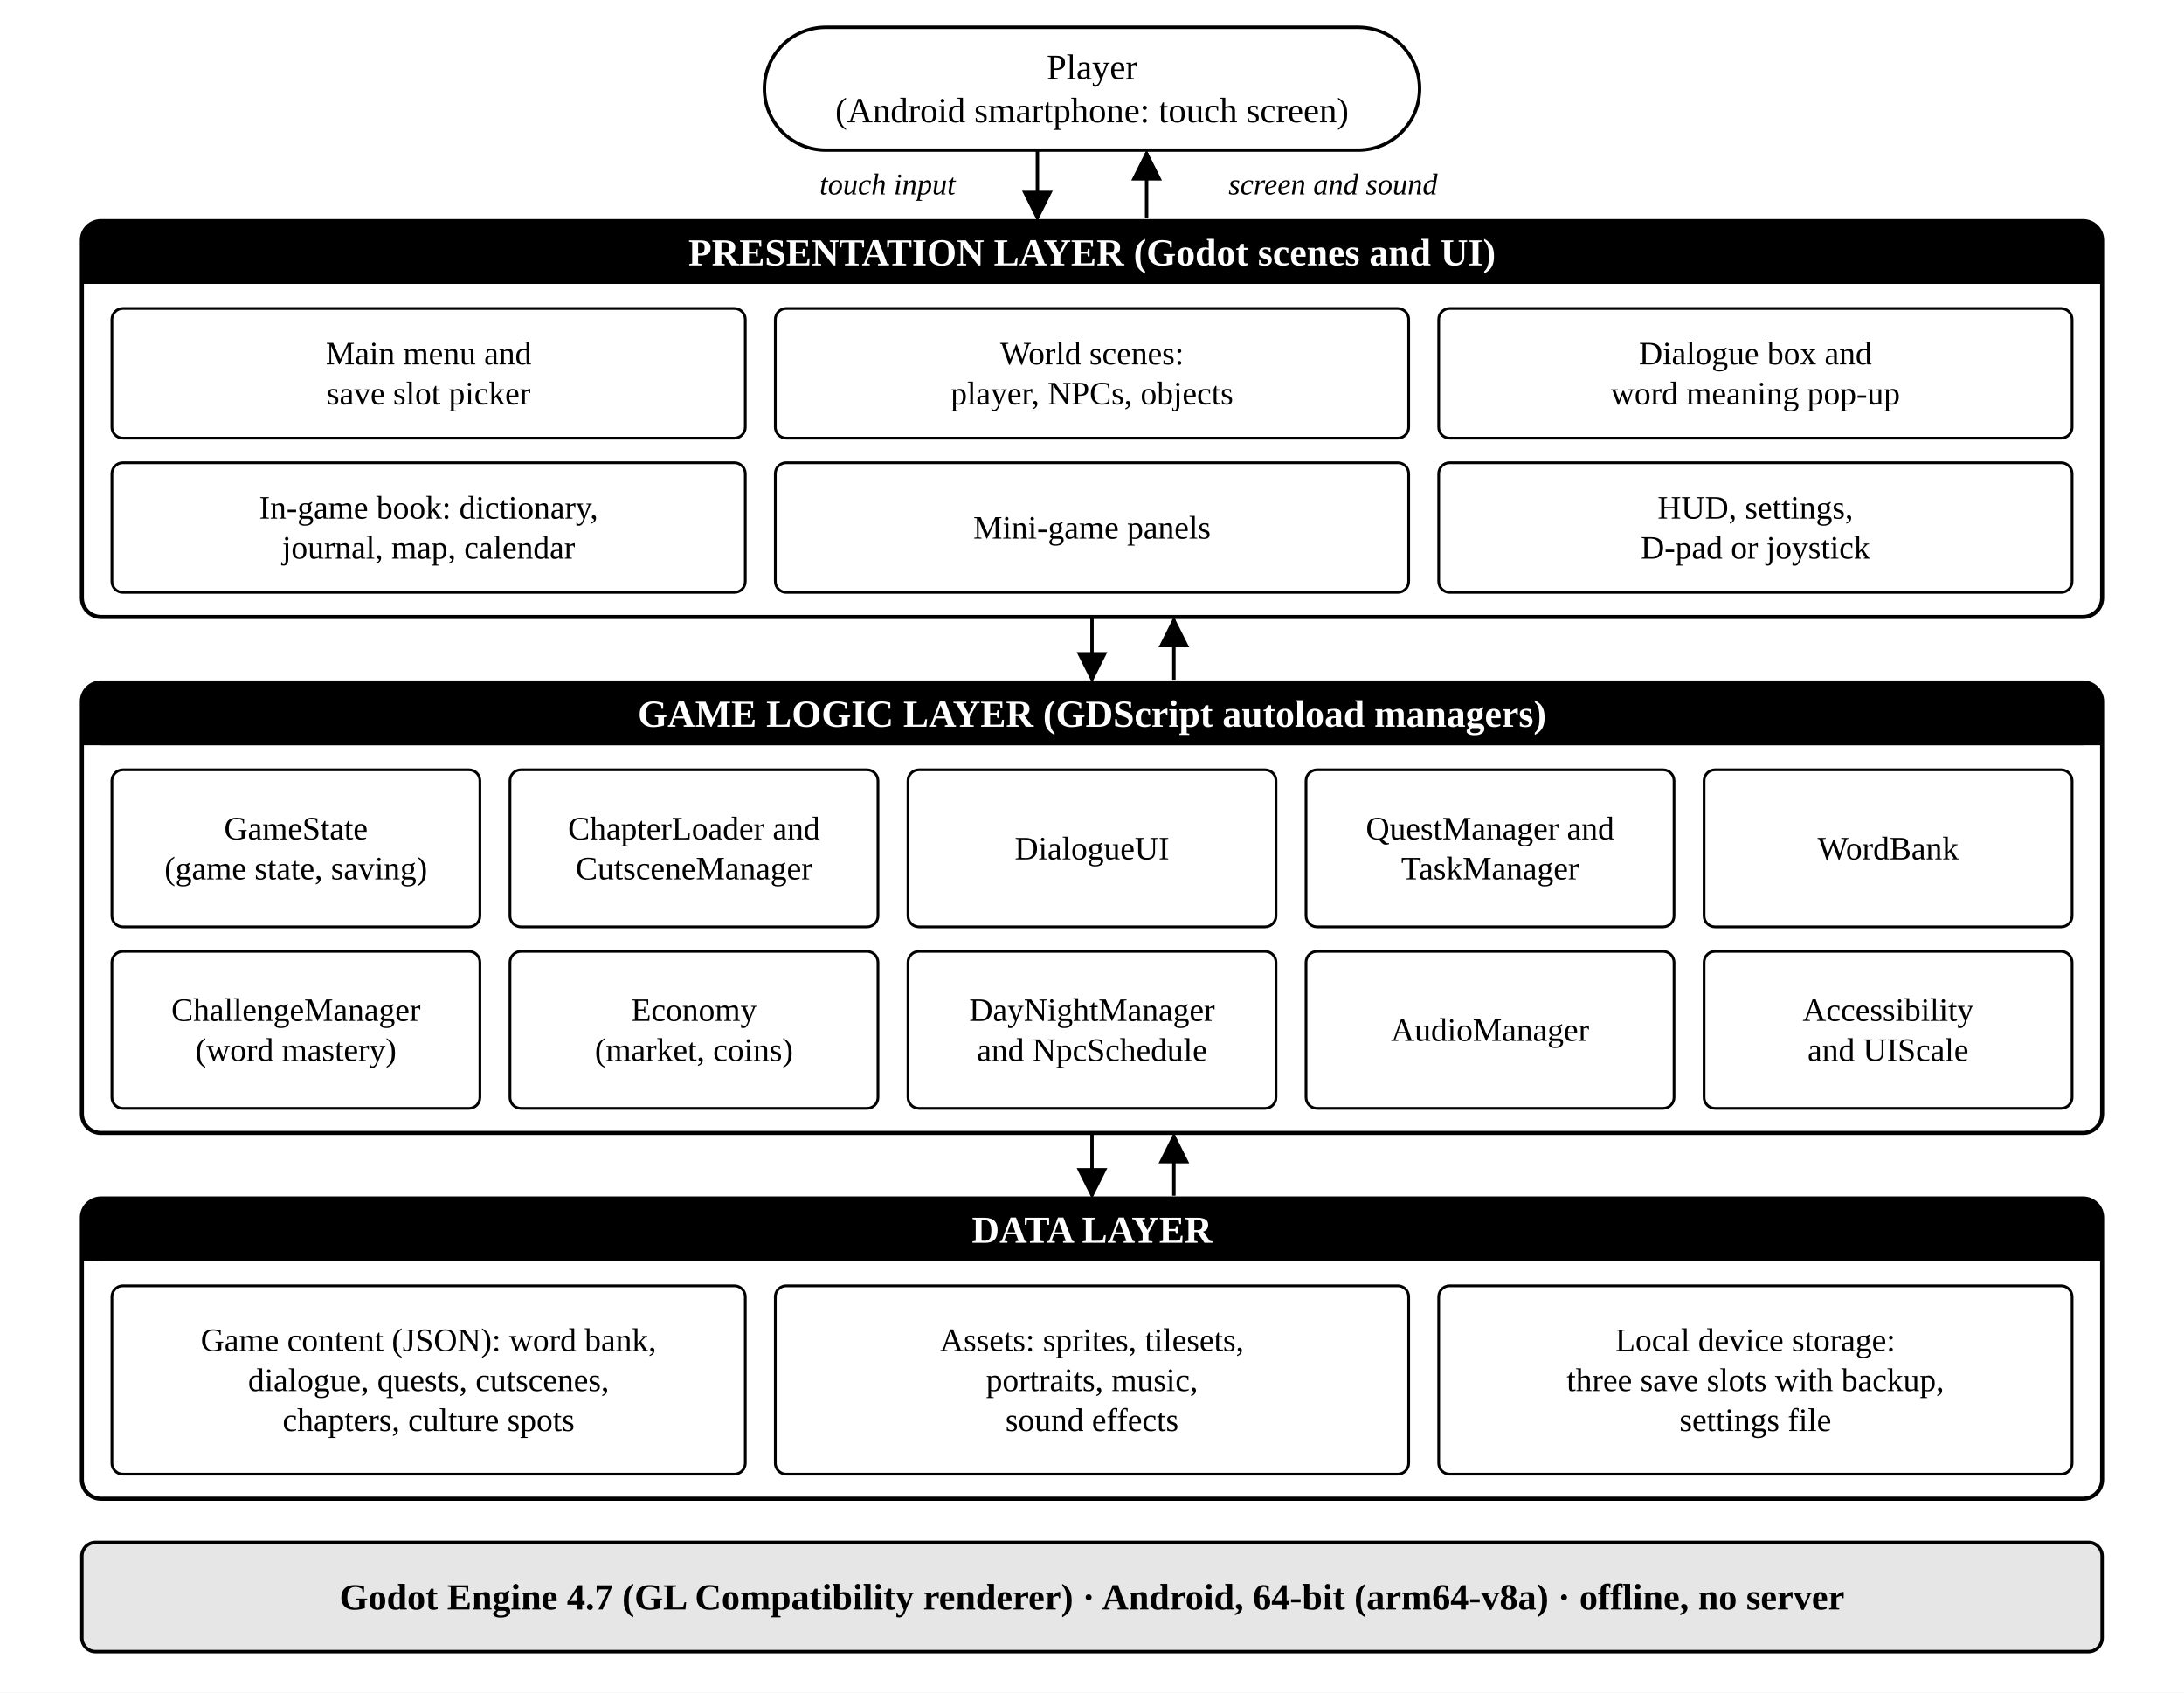
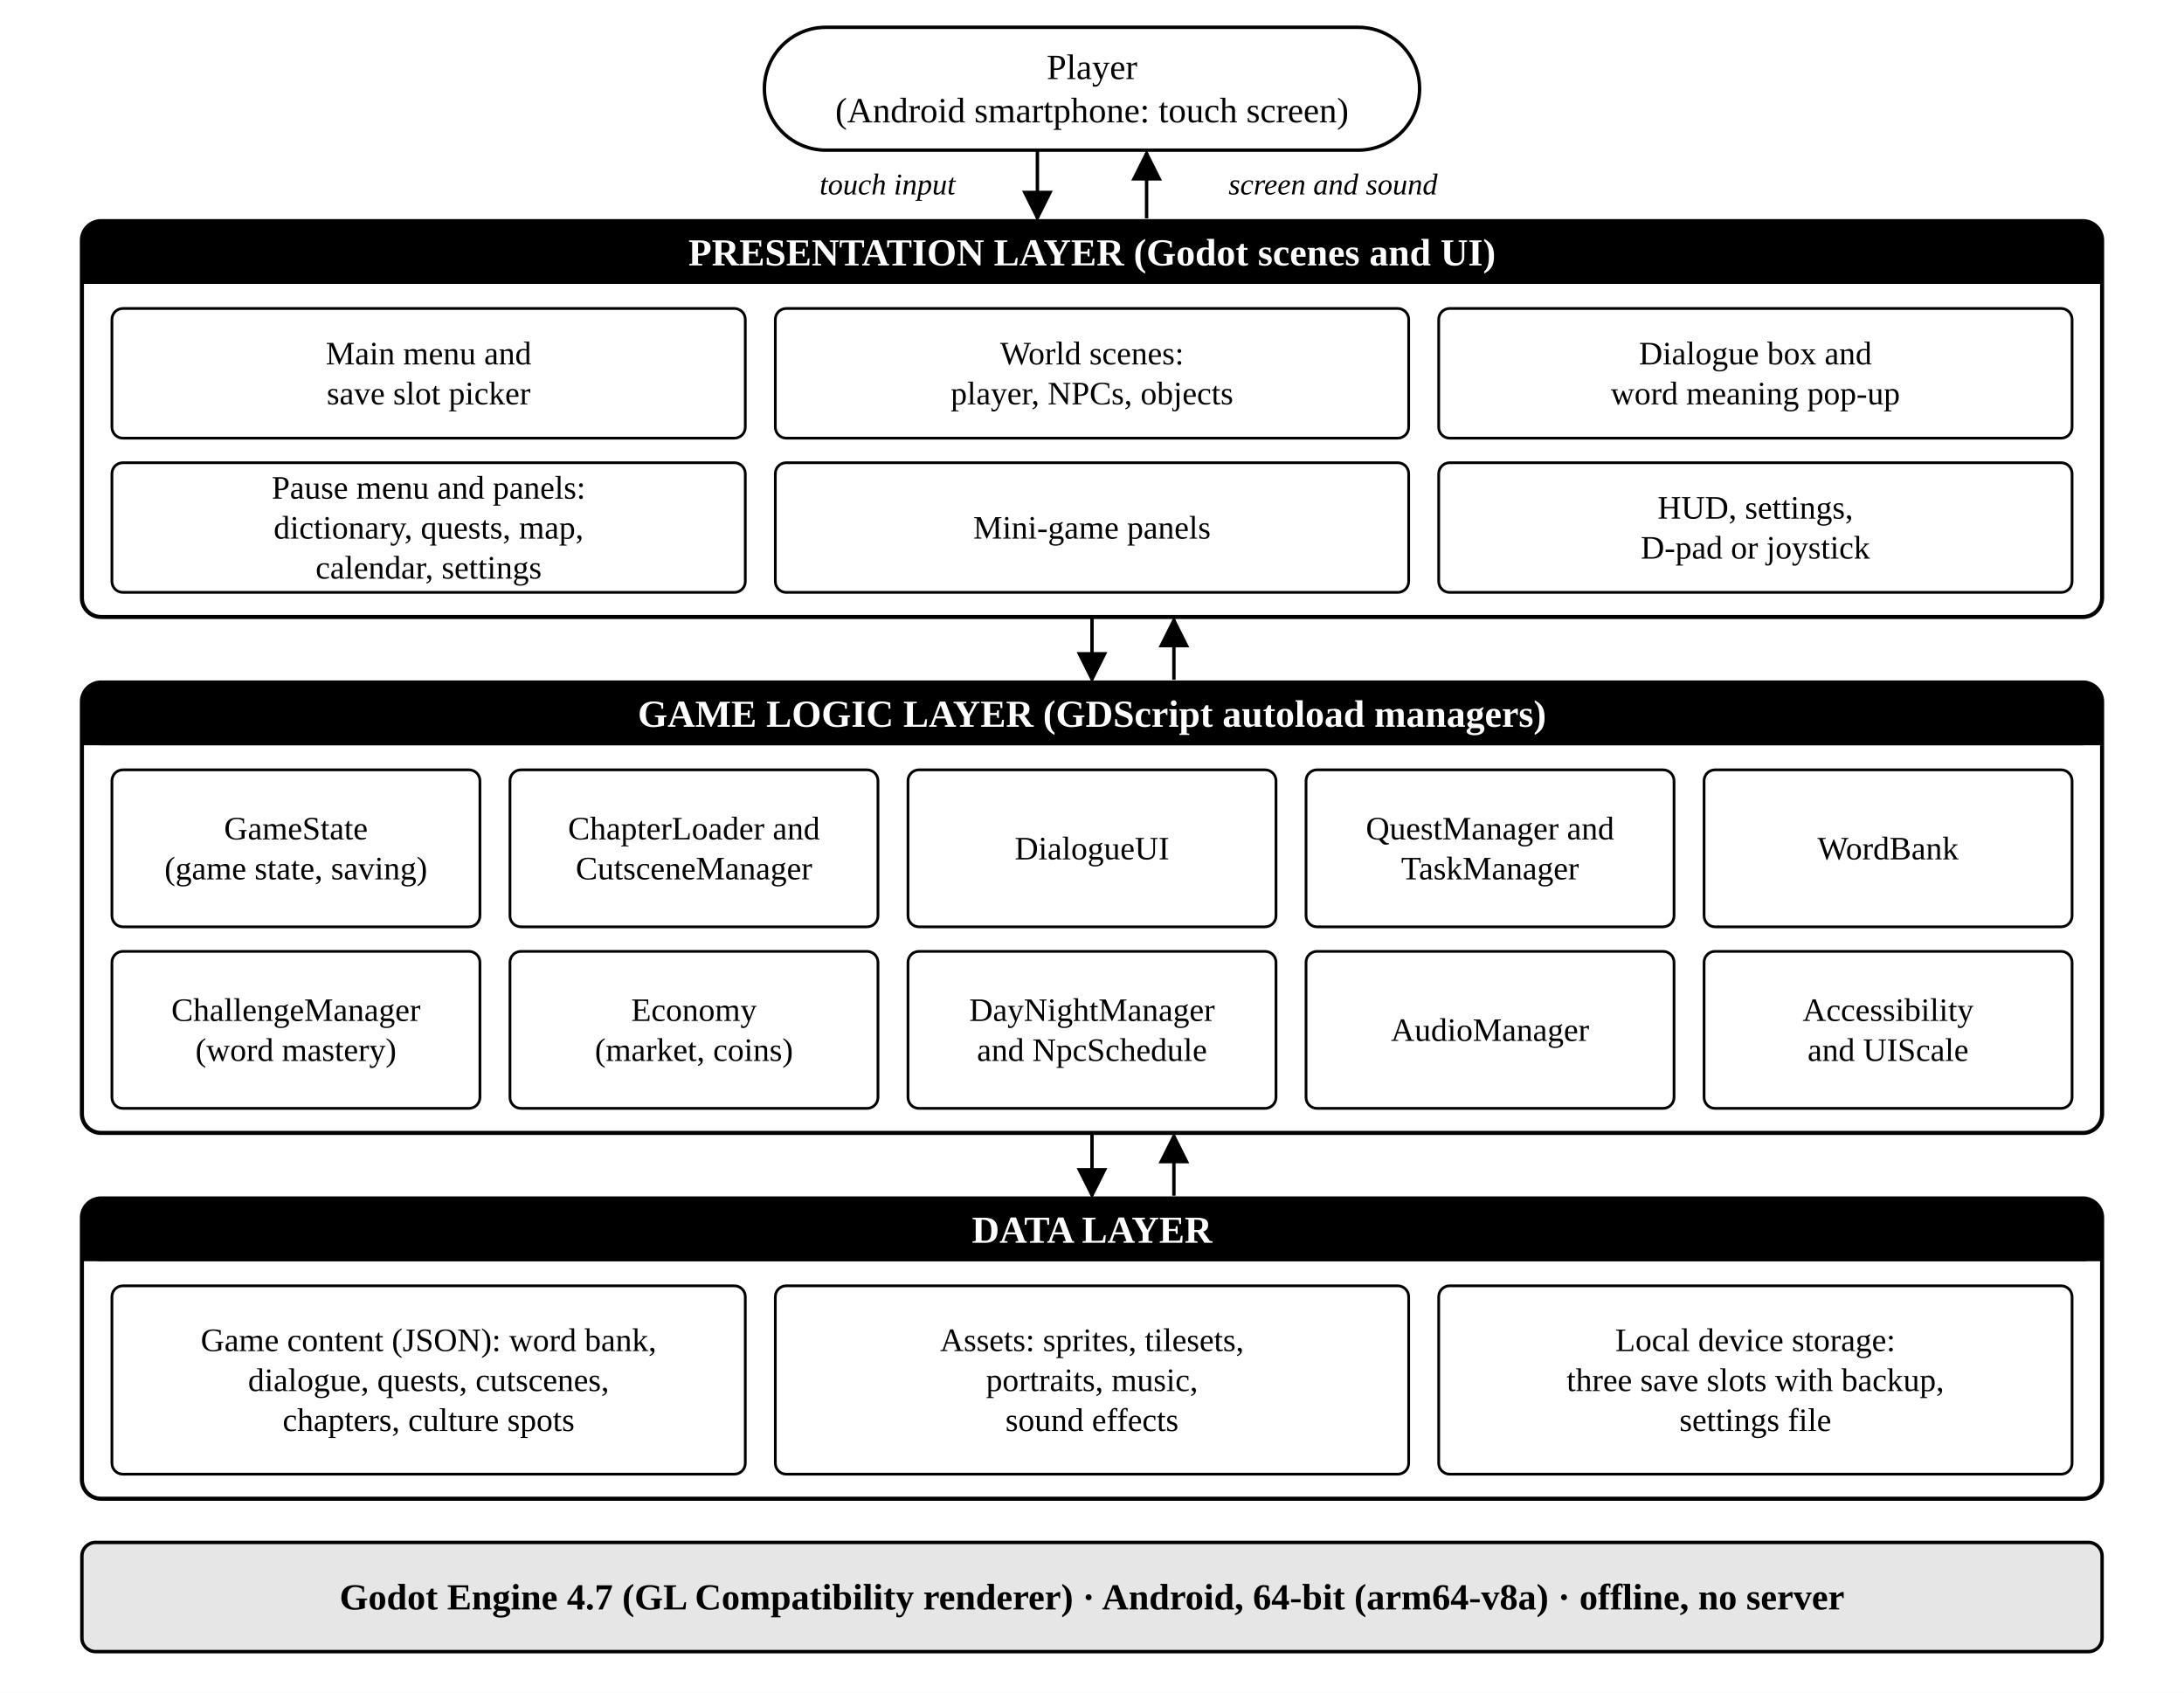
<svg xmlns="http://www.w3.org/2000/svg" width="1600" height="1240" viewBox="0 0 1600 1240" style="font-family:'Times New Roman',Times,serif">
  <rect width="1600" height="1240" fill="#fff" />
  <defs>
    <marker id="ah" viewBox="0 0 10 10" refX="9" refY="5" markerWidth="9" markerHeight="9" orient="auto-start-reverse">
      <path d="M0 0 L10 5 L0 10 z" fill="#000" />
    </marker>
    <marker id="ao" viewBox="0 0 10 10" refX="9" refY="5" markerWidth="10" markerHeight="10" orient="auto">
      <path d="M0 0 L10 5 L0 10" fill="none" stroke="#000" stroke-width="1.5" />
    </marker>
  </defs>
  <rect x="560" y="20" width="480" height="90" rx="45" fill="#fff" stroke="#000" stroke-width="2.5" />
  <text x="800" y="49.14" font-size="26" text-anchor="middle" dominant-baseline="central" fill="#000">Player</text>
  <text x="800" y="80.86" font-size="26" text-anchor="middle" dominant-baseline="central" fill="#000">(Android smartphone: touch screen)</text>
  <path d="M760 110 L760 160" fill="none" stroke="#000" stroke-width="2.5" marker-end="url(#ah)" />
  <path d="M840 160 L840 112" fill="none" stroke="#000" stroke-width="2.5" marker-end="url(#ah)" />
  <text x="700" y="135" font-size="22" text-anchor="end" dominant-baseline="central" font-style="italic" fill="#000">touch input</text>
  <text x="900" y="135" font-size="22" text-anchor="start" dominant-baseline="central" font-style="italic" fill="#000">screen and sound</text>
  <rect x="60" y="162" width="1480" height="290" rx="14" fill="#fff" stroke="#000" stroke-width="3" />
  <rect x="60" y="162" width="1480" height="46" rx="14" fill="#000" />
  <rect x="60" y="192" width="1480" height="16" fill="#000" />
  <text x="800" y="185" font-size="28" text-anchor="middle" dominant-baseline="central" font-weight="bold" fill="#fff">PRESENTATION LAYER (Godot scenes and UI)</text>
  <rect x="82" y="226" width="464" height="95" rx="8" fill="#fff" stroke="#000" stroke-width="2" />
  <text x="314" y="258.86" font-size="24" text-anchor="middle" dominant-baseline="central" fill="#000">Main menu and</text>
  <text x="314" y="288.14" font-size="24" text-anchor="middle" dominant-baseline="central" fill="#000">save slot picker</text>
  <rect x="568" y="226" width="464" height="95" rx="8" fill="#fff" stroke="#000" stroke-width="2" />
  <text x="800" y="258.86" font-size="24" text-anchor="middle" dominant-baseline="central" fill="#000">World scenes:</text>
  <text x="800" y="288.14" font-size="24" text-anchor="middle" dominant-baseline="central" fill="#000">player, NPCs, objects</text>
  <rect x="1054" y="226" width="464" height="95" rx="8" fill="#fff" stroke="#000" stroke-width="2" />
  <text x="1286" y="258.86" font-size="24" text-anchor="middle" dominant-baseline="central" fill="#000">Dialogue box and</text>
  <text x="1286" y="288.14" font-size="24" text-anchor="middle" dominant-baseline="central" fill="#000">word meaning pop-up</text>
  <rect x="82" y="339" width="464" height="95" rx="8" fill="#fff" stroke="#000" stroke-width="2" />
-   <text x="314" y="371.86" font-size="24" text-anchor="middle" dominant-baseline="central" fill="#000">In-game book: dictionary,</text>
-   <text x="314" y="401.14" font-size="24" text-anchor="middle" dominant-baseline="central" fill="#000">journal, map, calendar</text>
+   <text x="314" y="357.22" font-size="24" text-anchor="middle" dominant-baseline="central" fill="#000">Pause menu and panels:</text>
+   <text x="314" y="386.5" font-size="24" text-anchor="middle" dominant-baseline="central" fill="#000">dictionary, quests, map,</text>
+   <text x="314" y="415.78" font-size="24" text-anchor="middle" dominant-baseline="central" fill="#000">calendar, settings</text>
  <rect x="568" y="339" width="464" height="95" rx="8" fill="#fff" stroke="#000" stroke-width="2" />
  <text x="800" y="386.5" font-size="24" text-anchor="middle" dominant-baseline="central" fill="#000">Mini-game panels</text>
  <rect x="1054" y="339" width="464" height="95" rx="8" fill="#fff" stroke="#000" stroke-width="2" />
  <text x="1286" y="371.86" font-size="24" text-anchor="middle" dominant-baseline="central" fill="#000">HUD, settings,</text>
  <text x="1286" y="401.14" font-size="24" text-anchor="middle" dominant-baseline="central" fill="#000">D-pad or joystick</text>
  <path d="M800 452 L800 498" fill="none" stroke="#000" stroke-width="2.5" marker-end="url(#ah)" />
  <path d="M860 498 L860 454" fill="none" stroke="#000" stroke-width="2.5" marker-end="url(#ah)" />
  <rect x="60" y="500" width="1480" height="330" rx="14" fill="#fff" stroke="#000" stroke-width="3" />
  <rect x="60" y="500" width="1480" height="46" rx="14" fill="#000" />
  <rect x="60" y="530" width="1480" height="16" fill="#000" />
  <text x="800" y="523" font-size="28" text-anchor="middle" dominant-baseline="central" font-weight="bold" fill="#fff">GAME LOGIC LAYER (GDScript autoload managers)</text>
  <rect x="82" y="564" width="269.6" height="115" rx="8" fill="#fff" stroke="#000" stroke-width="2" />
  <text x="216.8" y="606.86" font-size="24" text-anchor="middle" dominant-baseline="central" fill="#000">GameState</text>
  <text x="216.8" y="636.14" font-size="24" text-anchor="middle" dominant-baseline="central" fill="#000">(game state, saving)</text>
  <rect x="373.6" y="564" width="269.6" height="115" rx="8" fill="#fff" stroke="#000" stroke-width="2" />
  <text x="508.4" y="606.86" font-size="24" text-anchor="middle" dominant-baseline="central" fill="#000">ChapterLoader and</text>
  <text x="508.4" y="636.14" font-size="24" text-anchor="middle" dominant-baseline="central" fill="#000">CutsceneManager</text>
  <rect x="665.2" y="564" width="269.6" height="115" rx="8" fill="#fff" stroke="#000" stroke-width="2" />
  <text x="800" y="621.5" font-size="24" text-anchor="middle" dominant-baseline="central" fill="#000">DialogueUI</text>
  <rect x="956.8" y="564" width="269.6" height="115" rx="8" fill="#fff" stroke="#000" stroke-width="2" />
  <text x="1091.6" y="606.86" font-size="24" text-anchor="middle" dominant-baseline="central" fill="#000">QuestManager and</text>
  <text x="1091.6" y="636.14" font-size="24" text-anchor="middle" dominant-baseline="central" fill="#000">TaskManager</text>
  <rect x="1248.4" y="564" width="269.6" height="115" rx="8" fill="#fff" stroke="#000" stroke-width="2" />
  <text x="1383.2" y="621.5" font-size="24" text-anchor="middle" dominant-baseline="central" fill="#000">WordBank</text>
  <rect x="82" y="697" width="269.6" height="115" rx="8" fill="#fff" stroke="#000" stroke-width="2" />
  <text x="216.8" y="739.86" font-size="24" text-anchor="middle" dominant-baseline="central" fill="#000">ChallengeManager</text>
  <text x="216.8" y="769.14" font-size="24" text-anchor="middle" dominant-baseline="central" fill="#000">(word mastery)</text>
  <rect x="373.6" y="697" width="269.6" height="115" rx="8" fill="#fff" stroke="#000" stroke-width="2" />
  <text x="508.4" y="739.86" font-size="24" text-anchor="middle" dominant-baseline="central" fill="#000">Economy</text>
  <text x="508.4" y="769.14" font-size="24" text-anchor="middle" dominant-baseline="central" fill="#000">(market, coins)</text>
  <rect x="665.2" y="697" width="269.6" height="115" rx="8" fill="#fff" stroke="#000" stroke-width="2" />
  <text x="800" y="739.86" font-size="24" text-anchor="middle" dominant-baseline="central" fill="#000">DayNightManager</text>
  <text x="800" y="769.14" font-size="24" text-anchor="middle" dominant-baseline="central" fill="#000">and NpcSchedule</text>
  <rect x="956.8" y="697" width="269.6" height="115" rx="8" fill="#fff" stroke="#000" stroke-width="2" />
  <text x="1091.6" y="754.5" font-size="24" text-anchor="middle" dominant-baseline="central" fill="#000">AudioManager</text>
  <rect x="1248.4" y="697" width="269.6" height="115" rx="8" fill="#fff" stroke="#000" stroke-width="2" />
  <text x="1383.2" y="739.86" font-size="24" text-anchor="middle" dominant-baseline="central" fill="#000">Accessibility</text>
  <text x="1383.2" y="769.14" font-size="24" text-anchor="middle" dominant-baseline="central" fill="#000">and UIScale</text>
  <path d="M800 830 L800 876" fill="none" stroke="#000" stroke-width="2.5" marker-end="url(#ah)" />
  <path d="M860 876 L860 832" fill="none" stroke="#000" stroke-width="2.5" marker-end="url(#ah)" />
  <rect x="60" y="878" width="1480" height="220" rx="14" fill="#fff" stroke="#000" stroke-width="3" />
  <rect x="60" y="878" width="1480" height="46" rx="14" fill="#000" />
  <rect x="60" y="908" width="1480" height="16" fill="#000" />
  <text x="800" y="901" font-size="28" text-anchor="middle" dominant-baseline="central" font-weight="bold" fill="#fff">DATA LAYER</text>
  <rect x="82" y="942" width="464" height="138" rx="8" fill="#fff" stroke="#000" stroke-width="2" />
  <text x="314" y="981.72" font-size="24" text-anchor="middle" dominant-baseline="central" fill="#000">Game content (JSON): word bank,</text>
  <text x="314" y="1011" font-size="24" text-anchor="middle" dominant-baseline="central" fill="#000">dialogue, quests, cutscenes,</text>
  <text x="314" y="1040.28" font-size="24" text-anchor="middle" dominant-baseline="central" fill="#000">chapters, culture spots</text>
  <rect x="568" y="942" width="464" height="138" rx="8" fill="#fff" stroke="#000" stroke-width="2" />
  <text x="800" y="981.72" font-size="24" text-anchor="middle" dominant-baseline="central" fill="#000">Assets: sprites, tilesets,</text>
  <text x="800" y="1011" font-size="24" text-anchor="middle" dominant-baseline="central" fill="#000">portraits, music,</text>
  <text x="800" y="1040.28" font-size="24" text-anchor="middle" dominant-baseline="central" fill="#000">sound effects</text>
  <rect x="1054" y="942" width="464" height="138" rx="8" fill="#fff" stroke="#000" stroke-width="2" />
  <text x="1286" y="981.72" font-size="24" text-anchor="middle" dominant-baseline="central" fill="#000">Local device storage:</text>
  <text x="1286" y="1011" font-size="24" text-anchor="middle" dominant-baseline="central" fill="#000">three save slots with backup,</text>
  <text x="1286" y="1040.28" font-size="24" text-anchor="middle" dominant-baseline="central" fill="#000">settings file</text>
  <rect x="60" y="1130" width="1480" height="80" rx="10" fill="#e6e6e6" stroke="#000" stroke-width="2.5" />
  <text x="800" y="1170" font-size="27" text-anchor="middle" dominant-baseline="central" font-weight="bold" fill="#000">Godot Engine 4.7 (GL Compatibility renderer)  ·  Android, 64-bit (arm64-v8a)  ·  offline, no server</text>
</svg>
